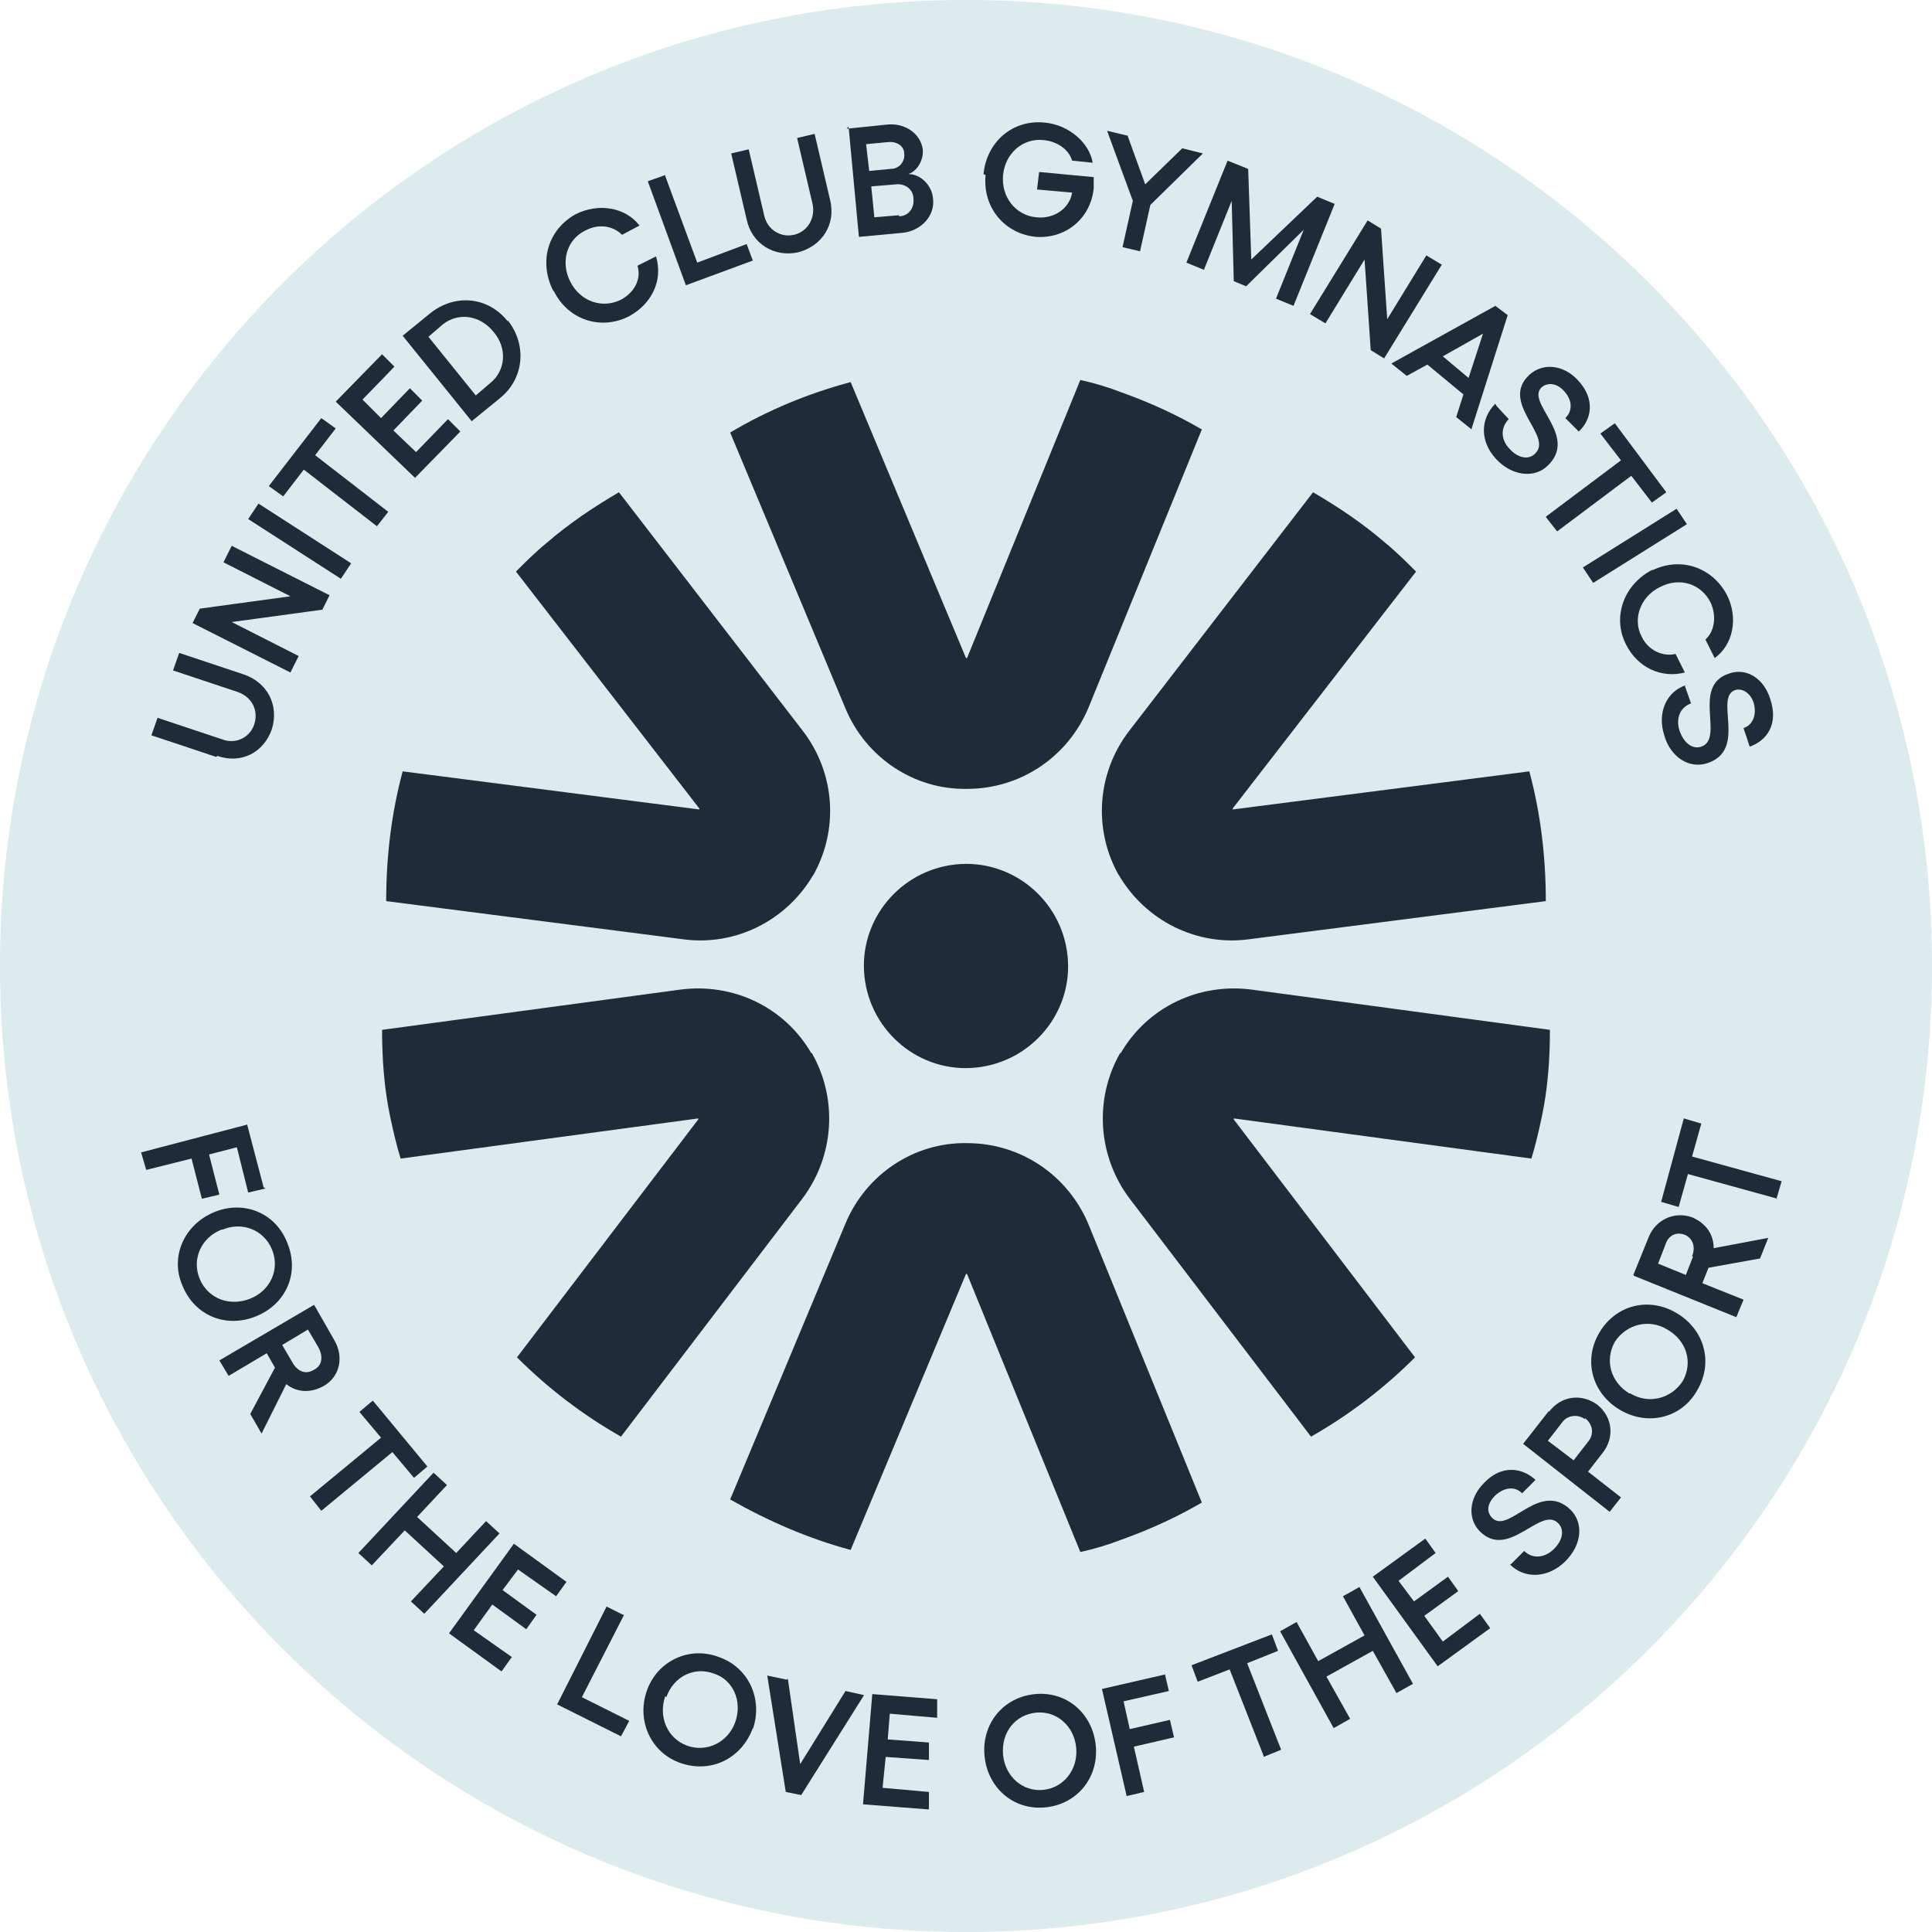
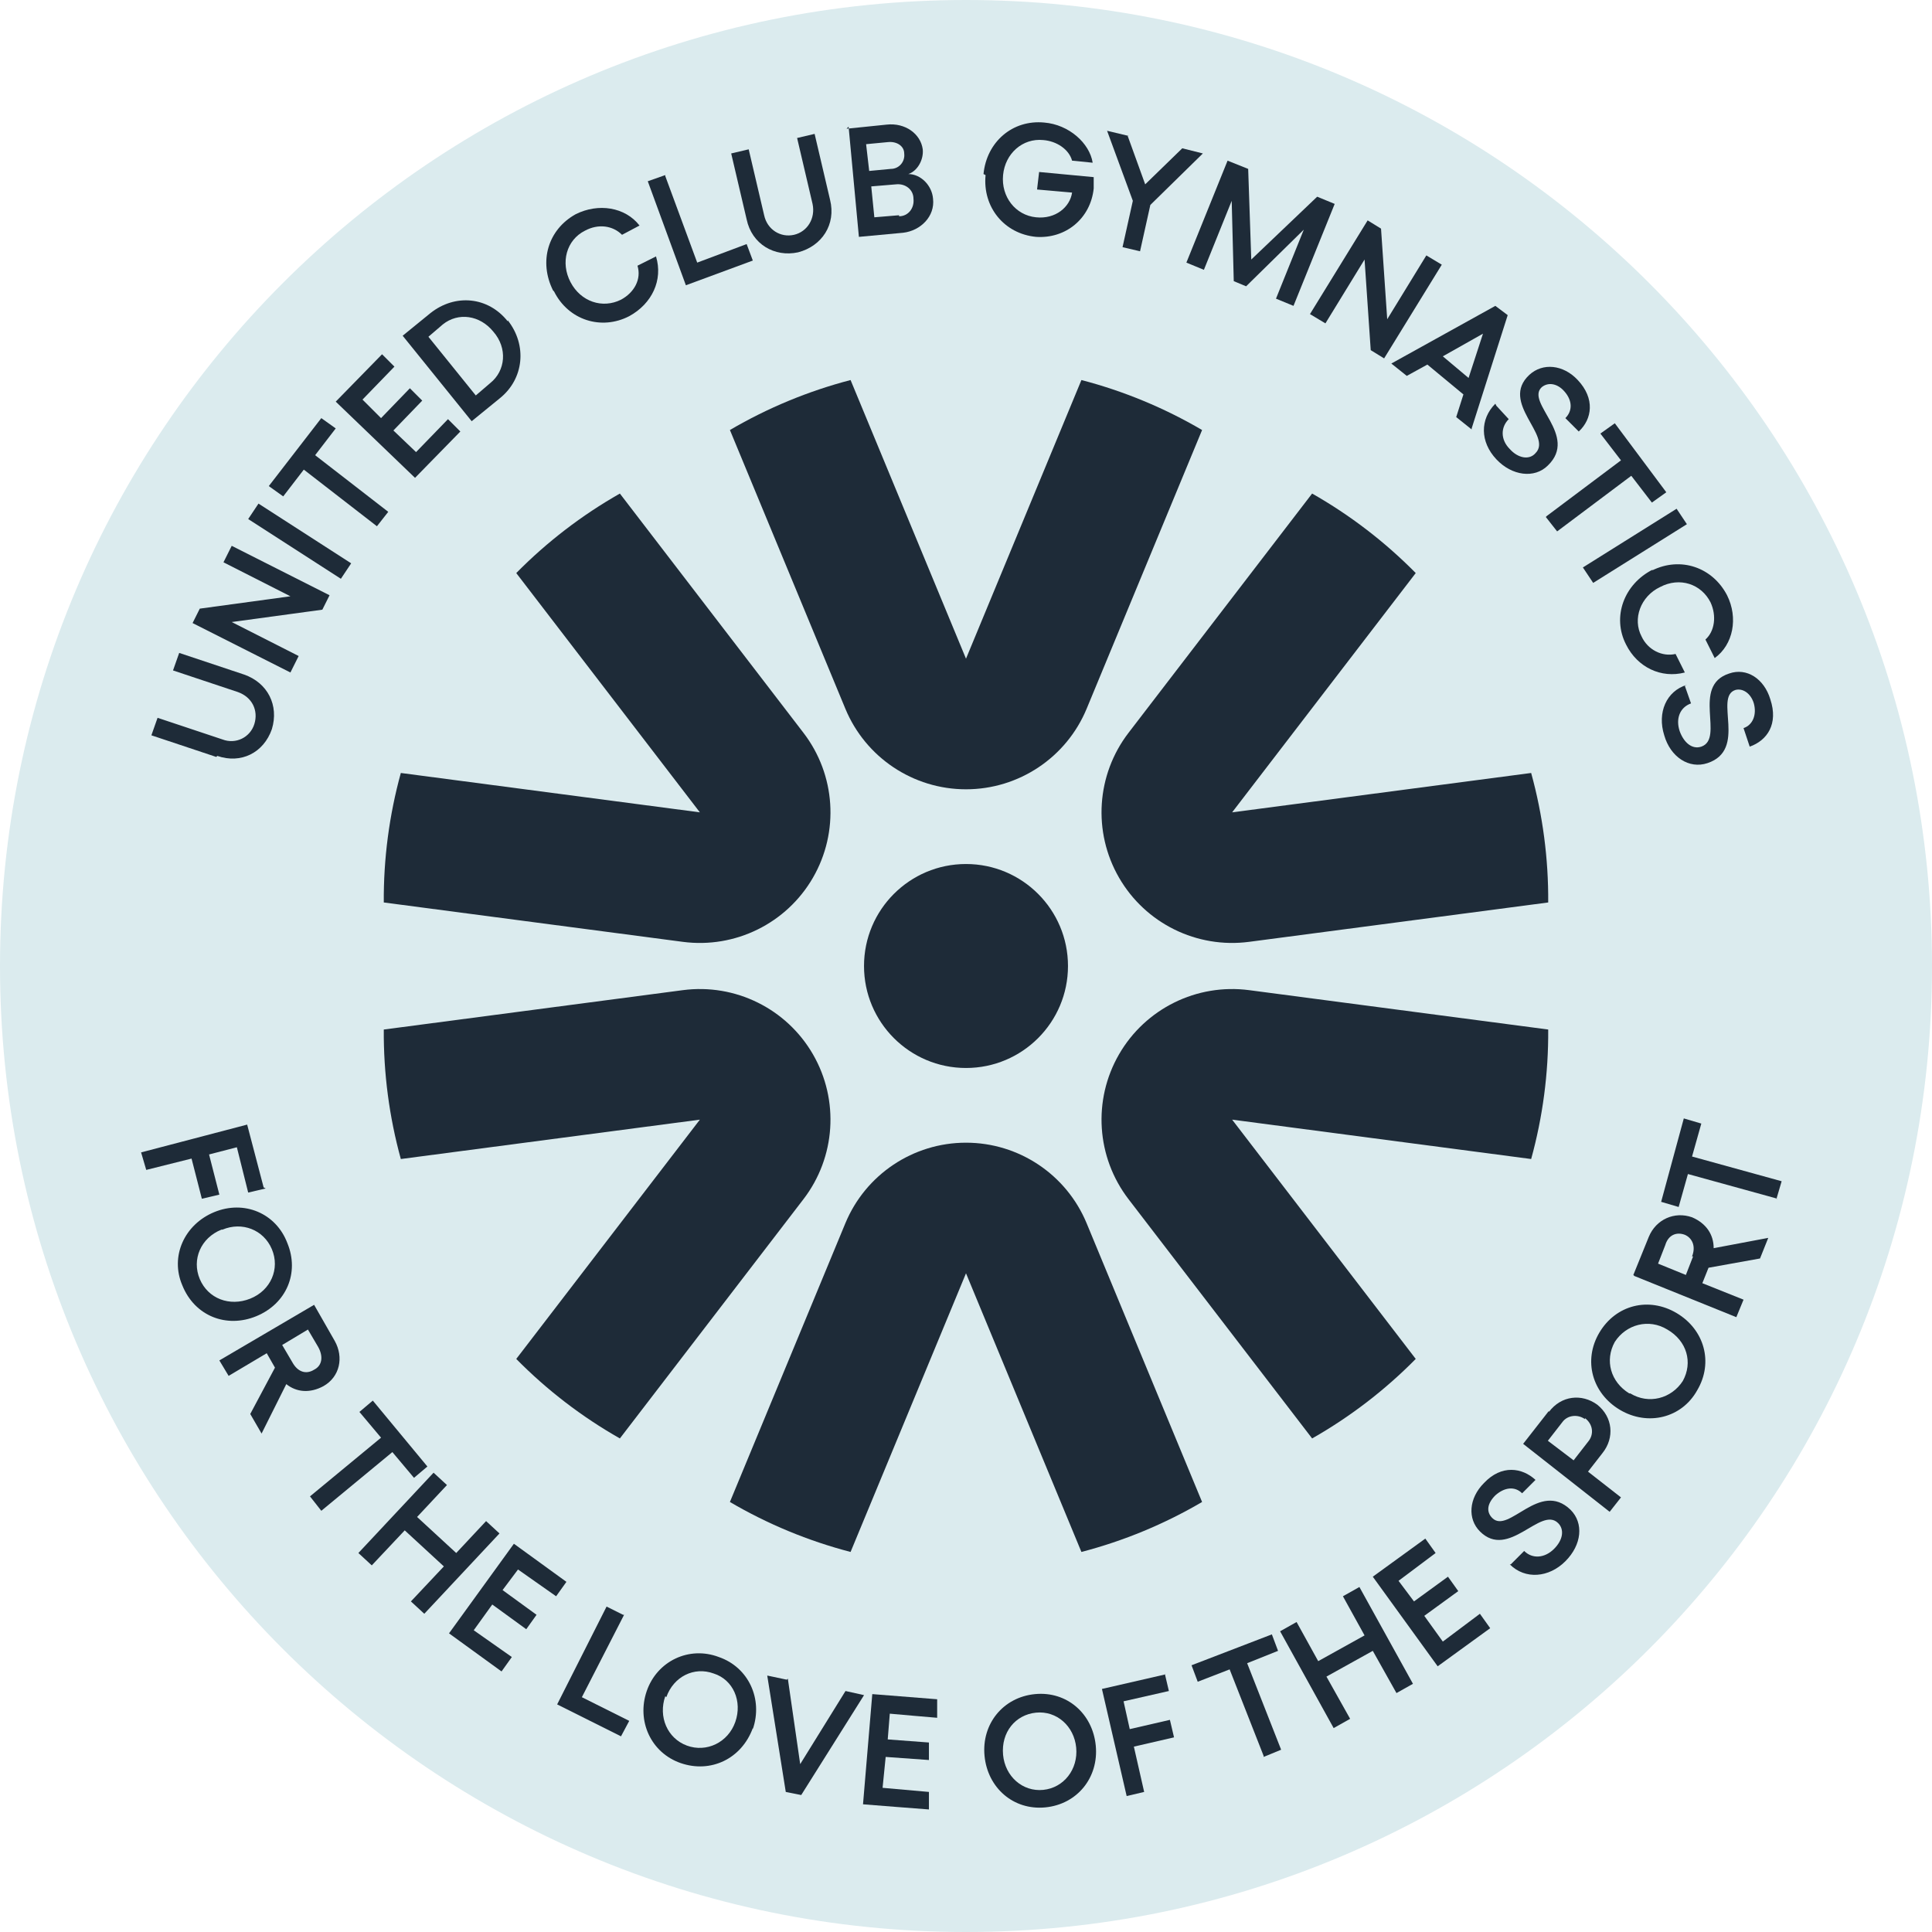
<svg xmlns="http://www.w3.org/2000/svg" id="Layer_1" version="1.1" viewBox="0 0 187.6 187.6">
  <defs>
    <style>
      .st0 {
        fill: none;
      }

      .st1 {
        fill: #1e2b38;
      }

      .st2 {
        fill: #dbebee;
      }

      .st3 {
-         clip-path: url(#clippath);
      }
    </style>
-     <clipPath id="clippath">
-       <rect class="st0" width="187.6" height="187.6" />
-     </clipPath>
  </defs>
  <g class="st3">
    <g>
      <path class="st2" d="M93.8,187.6c51.8,0,93.8-42,93.8-93.8S145.6,0,93.8,0,0,42,0,93.8s42,93.8,93.8,93.8Z" />
-       <path class="st1" d="M93.9,76.6c5.2,0,9.8-3.1,11.8-7.9l11-27c-2.4-1.4-5-2.6-7.8-3.6-1.3-.5-2.6-.9-4-1.2l-11,27s0,0,0,0c0,0,0,0-.1,0,0,0,0,0,0,0l-11.2-26.8c-4.1,1.1-8,2.7-11.7,4.9l11.2,26.8c2,4.8,6.7,7.9,11.8,7.8h0Z" />
-       <path class="st1" d="M93.9,111c5.2,0,9.8,3.1,11.8,7.9l11,27c-2.4,1.4-5,2.6-7.8,3.6-1.3.5-2.6.9-4,1.2l-11-27s0,0,0,0c0,0,0,0-.1,0,0,0,0,0,0,0l-11.2,26.8c-4.1-1.1-8-2.8-11.7-4.9l11.2-26.8c2-4.8,6.7-7.9,11.8-7.8h0Z" />
-       <path class="st1" d="M78.9,85.1c2.6-4.5,2.2-10.1-1-14.2l-17.8-23.1c-2.4,1.4-4.8,3-7,4.9-1.1.9-2.1,1.9-3,2.8l17.8,23s0,0,0,0c0,0,0,0,0,.1,0,0,0,0,0,0l-28.8-3.7c-1.1,4.1-1.6,8.3-1.6,12.6l28.8,3.7c5.1.7,10.1-1.8,12.7-6.3Z" />
-       <path class="st1" d="M108.8,102.3c2.6-4.5,7.6-6.9,12.8-6.2l28.9,3.9c0,2.8-.2,5.7-.8,8.5-.3,1.4-.6,2.7-1,4l-28.9-3.9s0,0,0,0c0,0,0,0,0,.1,0,0,0,0,0,0l17.6,23.1c-3,3-6.4,5.6-10.1,7.7l-17.6-23.1c-3.1-4.1-3.5-9.7-.9-14.2h0Z" />
-       <path class="st1" d="M78.8,102.3c-2.6-4.5-7.6-6.9-12.8-6.2l-28.9,3.9c0,2.8.2,5.7.8,8.5.3,1.4.6,2.7,1,4l28.9-3.9s0,0,0,0c0,0,0,0,0,.1,0,0,0,0,0,0l-17.6,23.1c3,3,6.4,5.6,10.1,7.7l17.6-23.1c3.1-4.1,3.5-9.7.9-14.2h0Z" />
-       <path class="st1" d="M108.7,85.1c-2.6-4.5-2.2-10.1,1-14.2l17.8-23.1c2.4,1.4,4.8,3,7,4.9,1.1.9,2.1,1.9,3,2.8l-17.8,23s0,0,0,0c0,0,0,0,0,.1,0,0,0,0,0,0l28.8-3.7c1.1,4.1,1.6,8.3,1.6,12.6l-28.8,3.7c-5.1.7-10.1-1.8-12.7-6.3Z" />
+       <path class="st1" d="M93.8 76.642C98.929 76.642 103.554 73.552 105.517 68.813L116.724 41.756C113.061 39.607 109.118 37.974 105.008 36.902L93.8 63.96L82.592 36.902C78.482 37.974 74.539 39.607 70.876 41.756L82.083 68.813C84.046 73.552 88.671 76.642 93.8 76.642Z" />
+       <path class="st1" d="M 93.8,110.957 C 98.929,110.957 103.553,114.047 105.516,118.786 L 116.724,145.844 C 113.060,147.993 109.117,149.626 105.007,150.697 L 93.8,123.639 L 82.592,150.697 C 78.482,149.626 74.539,147.993 70.875,145.844 L 82.083,118.786 C 84.046,114.047 88.670,110.957 93.8,110.957 Z" />
+       <path class="st1" d="M78.941 85.221C81.506 80.779 81.142 75.229 78.019 71.16L60.191 47.925C56.498 50.023 53.112 52.621 50.129 55.645L67.958 78.88L38.921 75.057C37.794 79.152 37.237 83.384 37.266 87.631L66.302 91.454C71.388 92.123 76.376 89.663 78.941 85.221Z" />
+       <path class="st1" d="M 108.659,102.378 C 111.223,97.936 116.211,95.476 121.297,96.146 L 150.333,99.968 C 150.363,104.216 149.806,108.447 148.678,112.542 L 119.642,108.719 L 137.470,131.954 C 134.488,134.978 131.102,137.576 127.409,139.675 L 109.580,116.440 C 106.458,112.370 106.094,106.821 108.659,102.378 Z" />
+       <path class="st1" d="M78.941 102.379C76.376 97.937 71.388 95.477 66.302 96.146L37.266 99.969C37.237 104.216 37.794 108.448 38.921 112.543L67.958 108.72L50.129 131.955C53.112 134.979 56.498 137.577 60.191 139.675L78.019 116.44C81.142 112.371 81.506 106.821 78.941 102.379Z" />
+       <path class="st1" d="M 108.659,85.221 C 106.094,80.778 106.458,75.229 109.580,71.159 L 127.409,47.924 C 131.102,50.023 134.488,52.621 137.470,55.645 L 119.642,78.880 L 148.678,75.057 C 149.806,79.152 150.363,83.383 150.333,87.631 L 121.297,91.453 C 116.211,92.123 111.223,89.663 108.659,85.221 Z" />
      <path class="st1" d="M21,73.5l-6.3-2.1.6-1.7,6.3,2.1c1.3.5,2.7-.2,3.1-1.5.4-1.3-.2-2.6-1.6-3.1l-6.3-2.1.6-1.7,6.3,2.1c2.3.8,3.4,3,2.7,5.3-.8,2.3-3,3.4-5.3,2.6h0Z" />
      <path class="st1" d="M19.4,59.1l8.8-1.2-6.5-3.3.8-1.6,9.5,4.8-.7,1.4-8.8,1.2,6.5,3.3-.8,1.6-9.5-4.8.7-1.4h0Z" />
      <path class="st1" d="M25.1,48.9l9,5.8-1,1.5-9-5.8,1-1.5Z" />
      <path class="st1" d="M36.6,51.1l-7.1-5.5-2,2.6-1.4-1,5.1-6.6,1.4,1-2,2.6,7.1,5.5-1.1,1.4h0Z" />
      <path class="st1" d="M37.1,34.4l1.2,1.2-3.1,3.2,1.8,1.8,2.8-2.9,1.2,1.2-2.8,2.9,2.2,2.1,3.1-3.2,1.2,1.2-4.4,4.5-7.7-7.4,4.4-4.5h0Z" />
      <path class="st1" d="M49.3,31.1c1.9,2.4,1.6,5.7-.8,7.6l-2.7,2.2-6.7-8.3,2.7-2.2c2.4-1.9,5.6-1.6,7.5.8h0ZM47.9,32.2c-1.3-1.6-3.4-1.9-4.9-.7l-1.4,1.2,4.6,5.7,1.4-1.2c1.5-1.2,1.7-3.4.3-5Z" />
      <path class="st1" d="M53.7,28.2c-1.4-2.8-.5-5.9,2.2-7.4,2.2-1.1,4.8-.7,6.2,1.1l-1.7.9c-.9-.9-2.3-1.1-3.6-.4-1.8.9-2.4,3.1-1.4,5,1,1.9,3.1,2.6,4.9,1.7,1.3-.7,2-2,1.6-3.3l1.8-.9c.7,2.3-.4,4.6-2.6,5.8-2.7,1.4-5.9.4-7.3-2.4h0Z" />
      <path class="st1" d="M64.6,17.1l3.1,8.4,4.8-1.8.6,1.6-6.5,2.4-3.7-10.1,1.7-.6h0Z" />
-       <path class="st1" d="M72.5,21.3l-1.5-6.4,1.7-.4,1.5,6.4c.3,1.4,1.6,2.2,2.9,1.9,1.3-.3,2.1-1.6,1.8-3l-1.5-6.4,1.7-.4,1.5,6.4c.6,2.4-.8,4.5-3.1,5.1-2.3.5-4.5-.8-5-3.2h0Z" />
+       <path class="st1" d="M 72.5,21.3 L 71.0,14.9 L 72.7,14.5 L 74.2,20.9 C 74.5,22.3 75.8,23.1 77.1,22.8 C 78.4,22.5 79.2,21.2 78.9,19.8 L 77.4,13.4 L 79.1,13 L 80.6,19.4 C 81.2,21.8 79.8,23.9 77.5,24.5 C 75.2,25.0 73,23.7 72.5,21.3 L 72.5,21.3 Z" />
      <path class="st1" d="M82.2,12.5l3.9-.4c1.8-.2,3.3.9,3.5,2.4.1,1-.5,2.1-1.4,2.4,1.2,0,2.3,1.1,2.4,2.4.2,1.7-1.2,3.1-2.9,3.3l-4.3.4-1-10.7h0ZM86.5,16.4c.8,0,1.4-.7,1.3-1.5,0-.7-.7-1.2-1.6-1.1l-2.1.2.3,2.6,2.1-.2h0ZM87.3,21c.9,0,1.5-.8,1.4-1.7,0-.9-.8-1.5-1.7-1.4l-2.4.2.3,3,2.4-.2h0Z" />
      <path class="st1" d="M95.5,16.9c.3-3.1,2.8-5.3,5.9-5,2.4.2,4.4,2,4.7,3.9l-2-.2c-.3-1.1-1.5-1.9-2.8-2-2-.2-3.7,1.3-3.9,3.4-.2,2.1,1.2,3.9,3.2,4.1,1.9.2,3.3-1,3.5-2.4l-3.4-.3.2-1.7,5.3.5c0,.4,0,.8,0,1.1-.3,2.9-2.7,4.9-5.6,4.7-3.1-.3-5.2-2.9-4.9-6h0Z" />
      <path class="st1" d="M109.5,13.2l1.7,4.7,3.6-3.5,2,.5-5.1,5-1,4.5-1.7-.4,1-4.5-2.5-6.8,2.1.5h0Z" />
-       <path class="st1" d="M119.2,15.6l2,.8.3,8.8,6.4-6.1,1.7.7-4,9.9-1.7-.7,2.7-6.7-5.6,5.5-1.2-.5-.2-7.8-2.7,6.7-1.7-.7,4-9.9h0Z" />
+       <path class="st1" d="M 119.2,15.6 L 121.2,16.4 L 121.5,25.2 L 127.9,19.1 L 129.6,19.8 L 125.6,29.7 L 123.9,29 L 126.6,22.3 L 121.0,27.8 L 119.8,27.3 L 119.6,19.5 L 116.9,26.2 L 115.2,25.5 L 119.2,15.6 L 119.2,15.6 Z" />
      <path class="st1" d="M134.1,22.2l.6,8.8,3.8-6.2,1.5.9-5.6,9.1-1.3-.8-.6-8.8-3.8,6.2-1.5-.9,5.6-9.1,1.3.8h0Z" />
-       <path class="st1" d="M142.9,41.7l-1.5-1.2.7-2.2-3.5-2.9-2,1.1-1.5-1.2,10.1-5.6,1.2.9-3.5,11h0ZM142.6,36.7l1.4-4.3-3.9,2.2,2.5,2.1h0Z" />
+       <path class="st1" d="M 142.9,41.7 L 141.4,40.5 L 142.1,38.3 L 138.6,35.4 L 136.6,36.5 L 135.1,35.3 L 145.2,29.7 L 146.4,30.6 L 142.9,41.6 L 142.9,41.6 L 142.9,41.7 Z M 142.6,36.7 L 144.0,32.4 L 140.1,34.6 L 142.6,36.7 L 142.6,36.7 Z" />
      <path class="st1" d="M145.3,39.4l1.2,1.3c-.8.8-.8,2,.1,2.9.8.9,1.9,1.1,2.5.4,1.7-1.7-3.5-4.9-.6-7.6,1.3-1.2,3.3-1,4.7.5,1.7,1.8,1.4,3.8.1,5l-1.3-1.3c.7-.7.7-1.7-.1-2.6-.7-.8-1.6-.9-2.2-.4-1.6,1.5,3.6,4.7.6,7.6-1.3,1.3-3.5,1-5-.6-1.6-1.7-1.6-3.9-.1-5.4h0Z" />
      <path class="st1" d="M150.2,50.1l7.2-5.4-2-2.6,1.4-1,5,6.7-1.4,1-2-2.6-7.2,5.4-1.1-1.4h0Z" />
      <path class="st1" d="M163.8,50.9l-9.1,5.7-1-1.5,9.1-5.7,1,1.5Z" />
      <path class="st1" d="M160.4,55.4c2.8-1.4,5.9-.3,7.3,2.4,1.1,2.2.6,4.8-1.2,6.1l-.9-1.8c.9-.8,1.1-2.3.5-3.6-.9-1.8-3-2.5-4.9-1.5-1.9.9-2.7,3.1-1.8,4.8.6,1.3,2,2,3.3,1.7l.9,1.8c-2.3.6-4.6-.5-5.7-2.7-1.4-2.7-.2-5.9,2.6-7.3Z" />
      <path class="st1" d="M163.6,66.6l.6,1.7c-1.1.4-1.5,1.5-1.1,2.7.4,1.1,1.2,1.8,2.1,1.5,2.3-.8-1-5.9,2.7-7.1,1.7-.6,3.4.5,4,2.5.8,2.4-.3,4-2,4.6l-.6-1.8c.9-.3,1.3-1.3,1-2.4-.3-1-1.1-1.5-1.8-1.3-2.1.7,1.2,5.8-2.7,7.1-1.8.6-3.6-.6-4.2-2.7-.7-2.2.2-4.3,2.2-4.9h0Z" />
      <path class="st1" d="M25.8,115.4l-1.7.4-1.1-4.4-2.7.7,1,3.9-1.7.4-1-3.9-4.4,1.1-.5-1.7,10.3-2.7,1.6,6.1Z" />
      <path class="st1" d="M24.9,127.8c-2.9,1.2-6,0-7.2-3-1.2-2.8.2-5.9,3.1-7.1,2.9-1.2,6,.1,7.1,3,1.2,2.9-.1,5.9-3,7.1ZM21.5,119.4c-2,.8-2.9,2.9-2.1,4.8.8,1.9,2.9,2.7,4.9,1.9,2-.8,2.9-2.9,2.1-4.8-.8-1.9-2.9-2.7-4.8-1.9Z" />
-       <path class="st1" d="M30.5,126.7l2,3.5c.9,1.6.5,3.5-1.1,4.4-1.3.7-2.6.6-3.6-.2l-2.4,4.8-1.1-1.9,2.4-4.5-.8-1.4-3.7,2.2-.9-1.5,9.2-5.4ZM28.4,132.3c.5.9,1.3,1.2,2.1.7.8-.4.9-1.3.4-2.2l-1-1.7-2.5,1.5,1,1.7Z" />
-       <path class="st1" d="M30.1,145.3l6.9-5.7-2.1-2.5,1.3-1.1,5.3,6.4-1.3,1.1-2.1-2.5-6.9,5.7-1.1-1.4h0Z" />
+       <path class="st1" d="M 30.5,126.7 L 32.5,130.2 C 33.4,131.8 33.0,133.7 31.4,134.6 C 30.1,135.3 28.8,135.2 27.8,134.4 L 25.4,139.2 L 24.3,137.3 L 26.7,132.8 L 25.9,131.4 L 22.2,133.6 L 21.3,132.1 L 30.5,126.7 Z M 28.4,132.3 C 28.9,133.2 29.7,133.5 30.5,133.0 C 31.3,132.6 31.4,131.7 30.9,130.8 L 29.9,129.1 L 27.4,130.6 L 28.4,132.3 Z" />
+       <path class="st1" d="M 30.1,145.3 L 37.0,139.6 L 34.9,137.1 L 36.2,136 L 41.5,142.4 L 40.2,143.5 L 38.1,141 L 31.2,146.7 L 30.1,145.3 L 30.1,145.3 Z" />
      <path class="st1" d="M48.5,148.9l-7.3,7.8-1.3-1.2,3.2-3.4-3.8-3.5-3.2,3.4-1.3-1.2,7.3-7.8,1.3,1.2-2.9,3.1,3.8,3.5,2.9-3.1,1.3,1.2h0Z" />
-       <path class="st1" d="M55,153.6l-1,1.4-3.7-2.6-1.5,2,3.3,2.4-1,1.4-3.3-2.4-1.8,2.5,3.7,2.6-1,1.4-5.1-3.7,6.3-8.7,5.1,3.7h0Z" />
+       <path class="st1" d="M 55.0,153.6 L 54.0,155.0 L 50.3,152.4 L 48.8,154.4 L 52.1,156.8 L 51.1,158.2 L 47.8,155.8 L 46.0,158.3 L 49.7,160.9 L 48.7,162.3 L 43.6,158.6 L 49.9,149.9 L 55.0,153.6 L 55.0,153.6 Z" />
      <path class="st1" d="M60.6,156.8l-4.1,8,4.6,2.3-.8,1.5-6.2-3.1,4.8-9.5,1.6.8Z" />
      <path class="st1" d="M73.1,167.8c-1.1,3-4.1,4.4-7,3.4-2.9-1-4.3-4.1-3.3-7,1-2.9,4.1-4.4,7-3.3,2.9,1,4.3,4.1,3.3,7h0ZM64.6,164.7c-.7,2,.2,4.1,2.1,4.8,1.9.7,4-.3,4.7-2.3.7-2-.2-4.1-2.1-4.7-1.9-.7-3.9.3-4.6,2.3Z" />
      <path class="st1" d="M76.5,163l1.2,8.3,4.4-7.1,1.8.4-6.1,9.7-1.5-.3-1.8-11.3,1.9.4Z" />
      <path class="st1" d="M91,165.1v1.7c-.1,0-4.6-.4-4.6-.4l-.2,2.5,4,.3v1.7c-.1,0-4.2-.3-4.2-.3l-.3,3,4.5.4v1.7c-.1,0-6.4-.5-6.4-.5l.9-10.7,6.3.5h0Z" />
      <path class="st1" d="M106.4,169.5c.3,3.1-1.8,5.7-4.9,6-3.1.3-5.6-1.9-5.9-5-.3-3.1,1.8-5.7,4.9-6,3.1-.3,5.6,1.9,5.9,5h0ZM97.4,170.4c.2,2.1,1.9,3.6,3.9,3.4,2-.2,3.4-2,3.2-4.1-.2-2.1-1.9-3.6-3.9-3.4-2,.2-3.4,1.9-3.2,4.1Z" />
      <path class="st1" d="M113.1,162.5l.4,1.7-4.4,1,.6,2.7,3.9-.9.4,1.7-3.9.9,1,4.4-1.7.4-2.4-10.4,6.1-1.4h0Z" />
      <path class="st1" d="M122.7,170.5l-3.3-8.4-3.1,1.2-.6-1.6,7.8-3,.6,1.6-3,1.2,3.3,8.4-1.7.7h0Z" />
      <path class="st1" d="M132,154.1l5.2,9.4-1.6.9-2.3-4.1-4.5,2.5,2.3,4.1-1.6.9-5.2-9.4,1.6-.9,2.1,3.8,4.5-2.5-2.1-3.8,1.6-.9Z" />
-       <path class="st1" d="M138.4,149.4l1,1.4-3.6,2.7,1.5,2,3.3-2.4,1,1.4-3.3,2.4,1.8,2.5,3.6-2.7,1,1.4-5.1,3.7-6.3-8.7,5.1-3.7h0Z" />
+       <path class="st1" d="M 138.4,149.4 L 139.4,150.8 L 135.8,153.5 L 137.3,155.5 L 140.6,153.1 L 141.6,154.5 L 138.3,156.9 L 140.1,159.4 L 143.7,156.7 L 144.7,158.1 L 139.6,161.8 L 133.3,153.1 L 138.4,149.4 L 138.4,149.4 Z" />
      <path class="st1" d="M146.7,151.9l1.3-1.3c.8.8,2,.7,2.9-.2.9-.9,1-1.9.4-2.5-1.7-1.7-4.8,3.6-7.6.8-1.2-1.2-1.1-3.2.4-4.7,1.7-1.8,3.7-1.5,5-.3l-1.3,1.3c-.7-.7-1.7-.6-2.6.2-.8.8-.9,1.6-.3,2.2,1.6,1.6,4.6-3.7,7.6-.8,1.3,1.3,1.1,3.4-.5,5-1.6,1.6-3.9,1.8-5.4.3h0Z" />
      <path class="st1" d="M150.4,137.1c1.2-1.6,3.2-1.8,4.7-.7,1.5,1.2,1.7,3.2.5,4.7l-1.4,1.8,3.2,2.5-1.1,1.4-8.4-6.6,2.5-3.2ZM153.9,137.8c-.7-.5-1.7-.4-2.2.3l-1.4,1.8,2.5,1.9,1.4-1.8c.6-.7.5-1.7-.3-2.3Z" />
      <path class="st1" d="M162.8,127.5c2.7,1.6,3.6,4.8,2,7.5-1.5,2.7-4.8,3.5-7.5,1.9-2.7-1.6-3.6-4.8-2-7.5,1.6-2.7,4.8-3.5,7.5-1.9h0ZM158.3,135.3c1.8,1.1,4,.5,5.1-1.2,1-1.8.4-3.9-1.5-5-1.8-1.1-4-.5-5.1,1.2-1,1.8-.4,3.9,1.4,5h0Z" />
      <path class="st1" d="M158.6,123.8l1.5-3.7c.7-1.7,2.5-2.5,4.2-1.9,1.4.6,2.1,1.7,2.1,3l5.3-1-.8,2-5,.9-.6,1.5,4,1.6-.7,1.7-9.9-4ZM164.3,122c.4-1,0-1.8-.7-2.1-.8-.3-1.6,0-1.9,1l-.7,1.8,2.7,1.1.7-1.8Z" />
      <path class="st1" d="M172.6,116.4l-8.7-2.4-.9,3.2-1.7-.5,2.2-8.1,1.7.5-.9,3.2,8.7,2.4-.5,1.7Z" />
-       <path class="st1" d="M103.7,93.3c-.3-5.5-5-9.7-10.4-9.4-5.5.3-9.7,5-9.4,10.4.3,5.5,5,9.7,10.4,9.4,5.5-.3,9.7-5,9.4-10.4Z" />
+       <path class="st1" d="M93.8 103.703C99.269 103.703 103.703 99.269 103.703 93.8C103.703 88.331 99.269 83.897 93.8 83.897C88.331 83.897 83.897 88.331 83.897 93.8C83.897 99.269 88.331 103.703 93.8 103.703Z" />
    </g>
  </g>
</svg>
